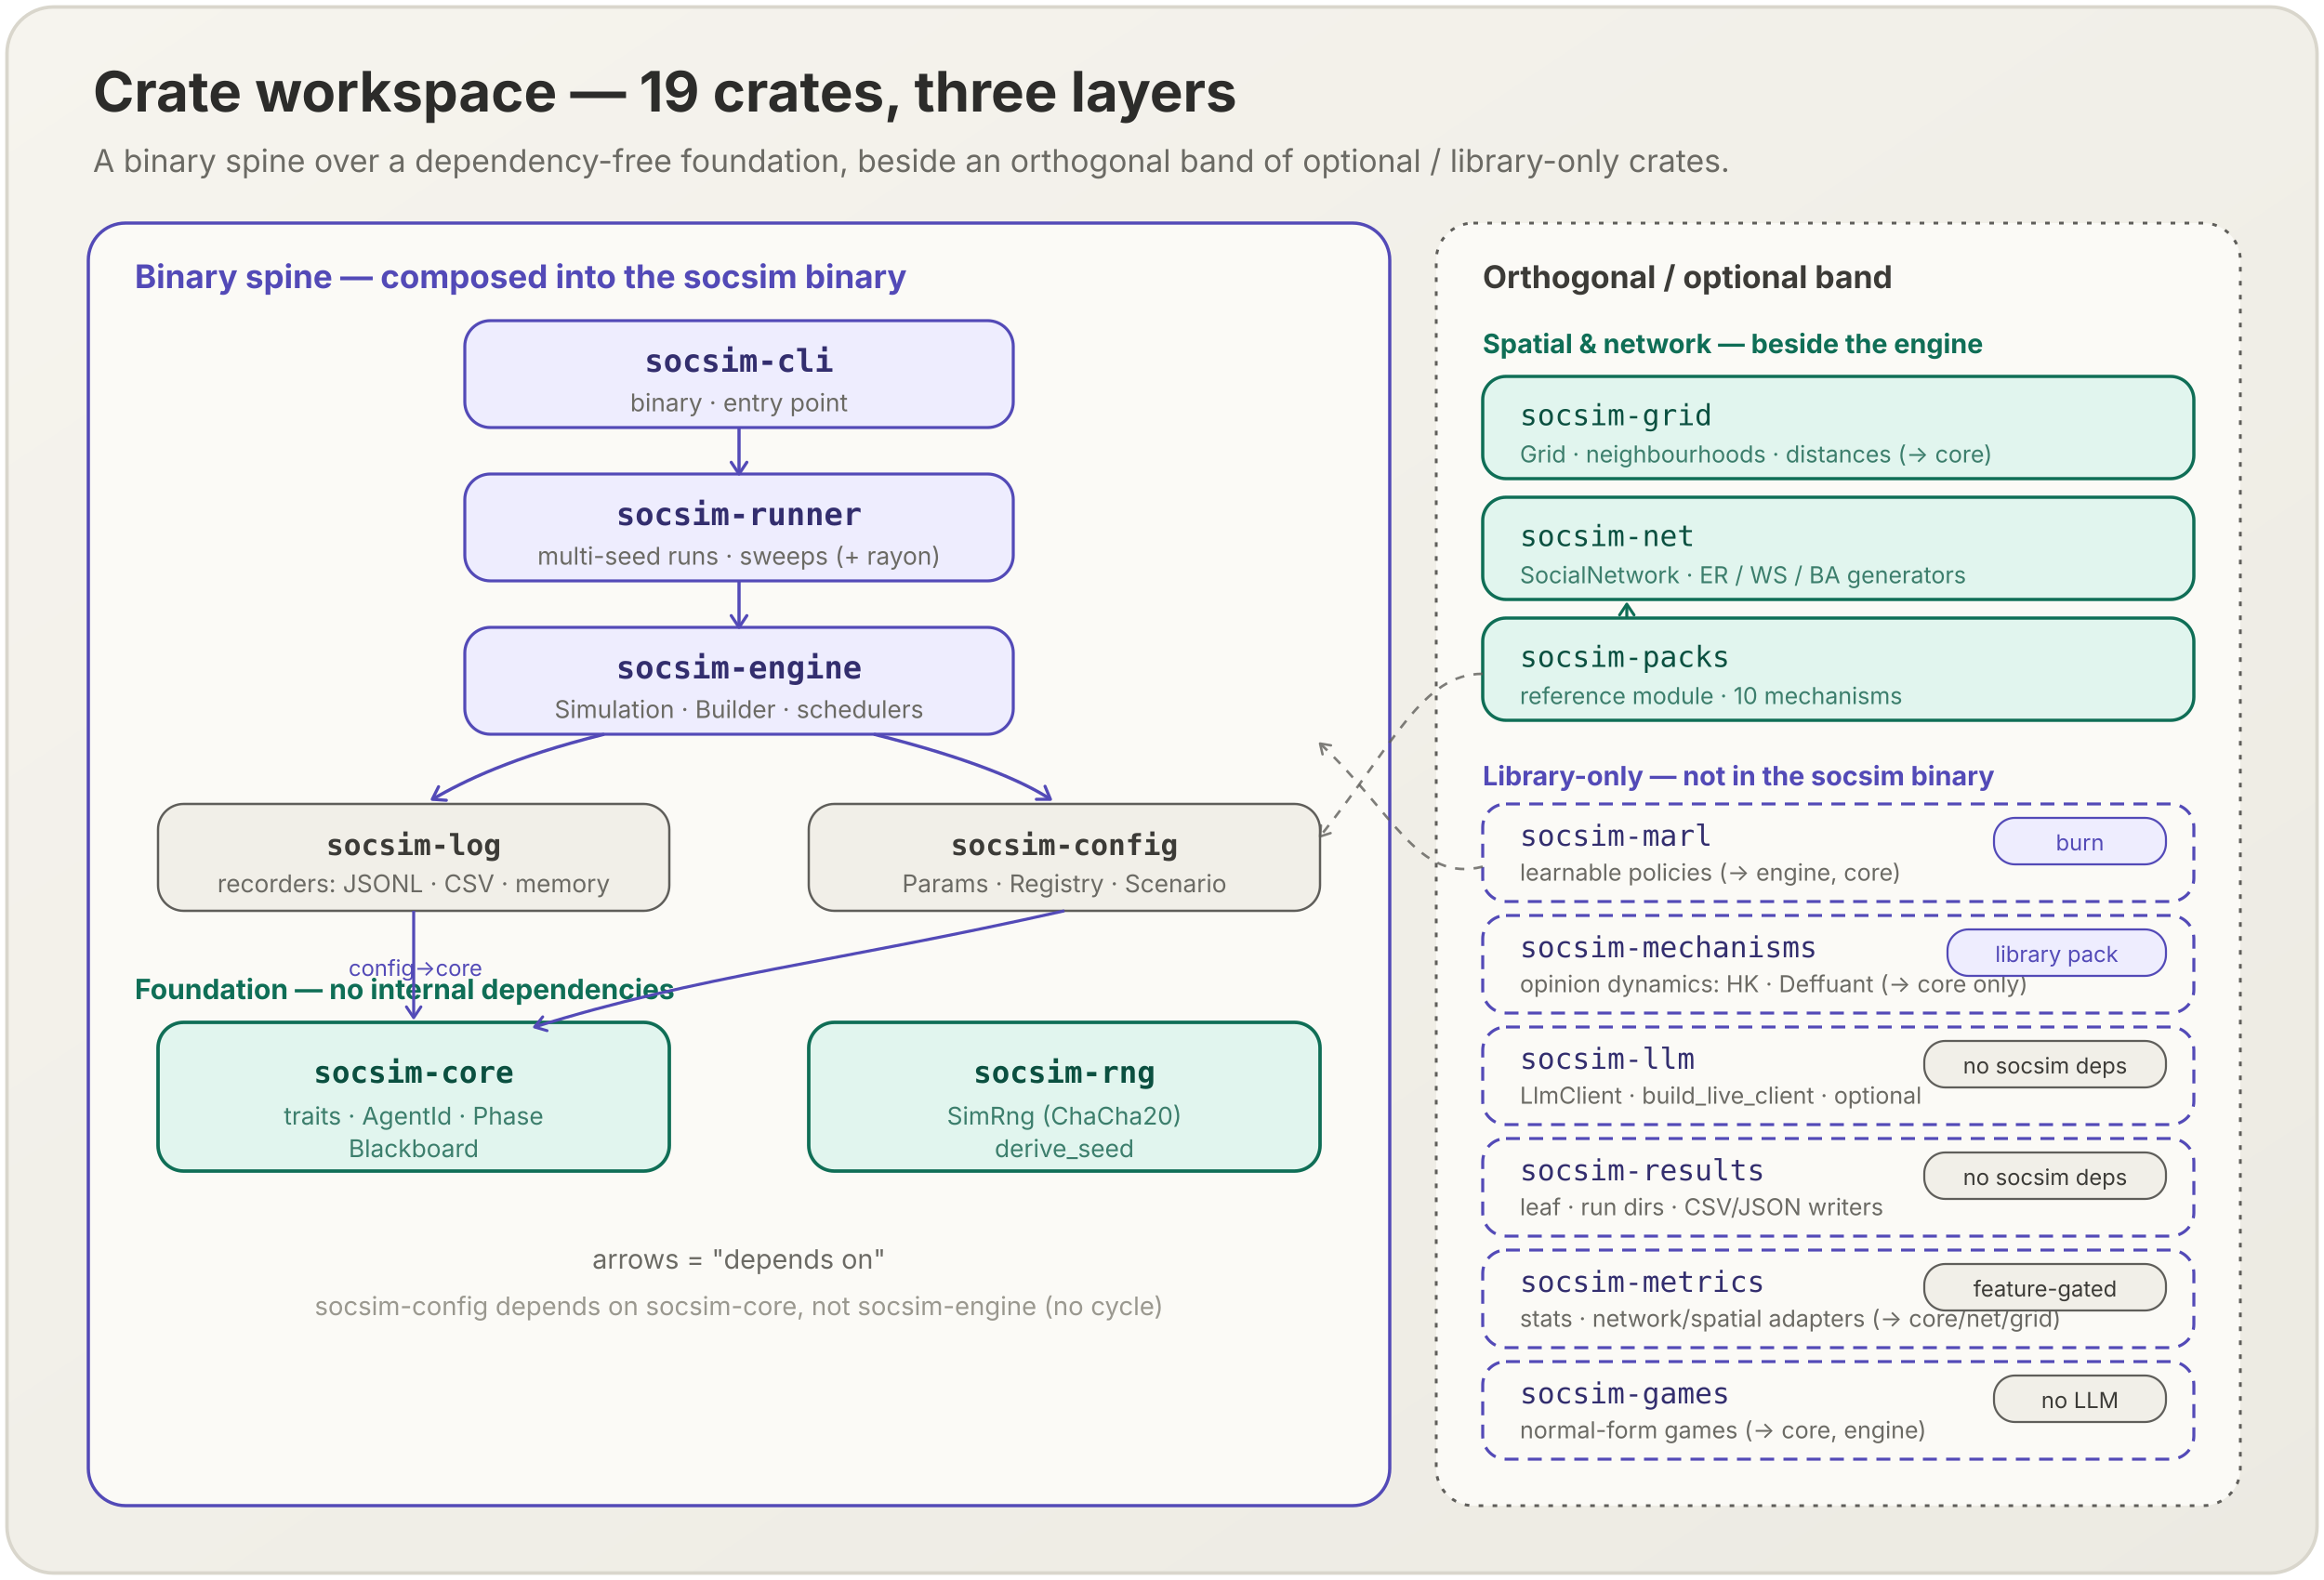
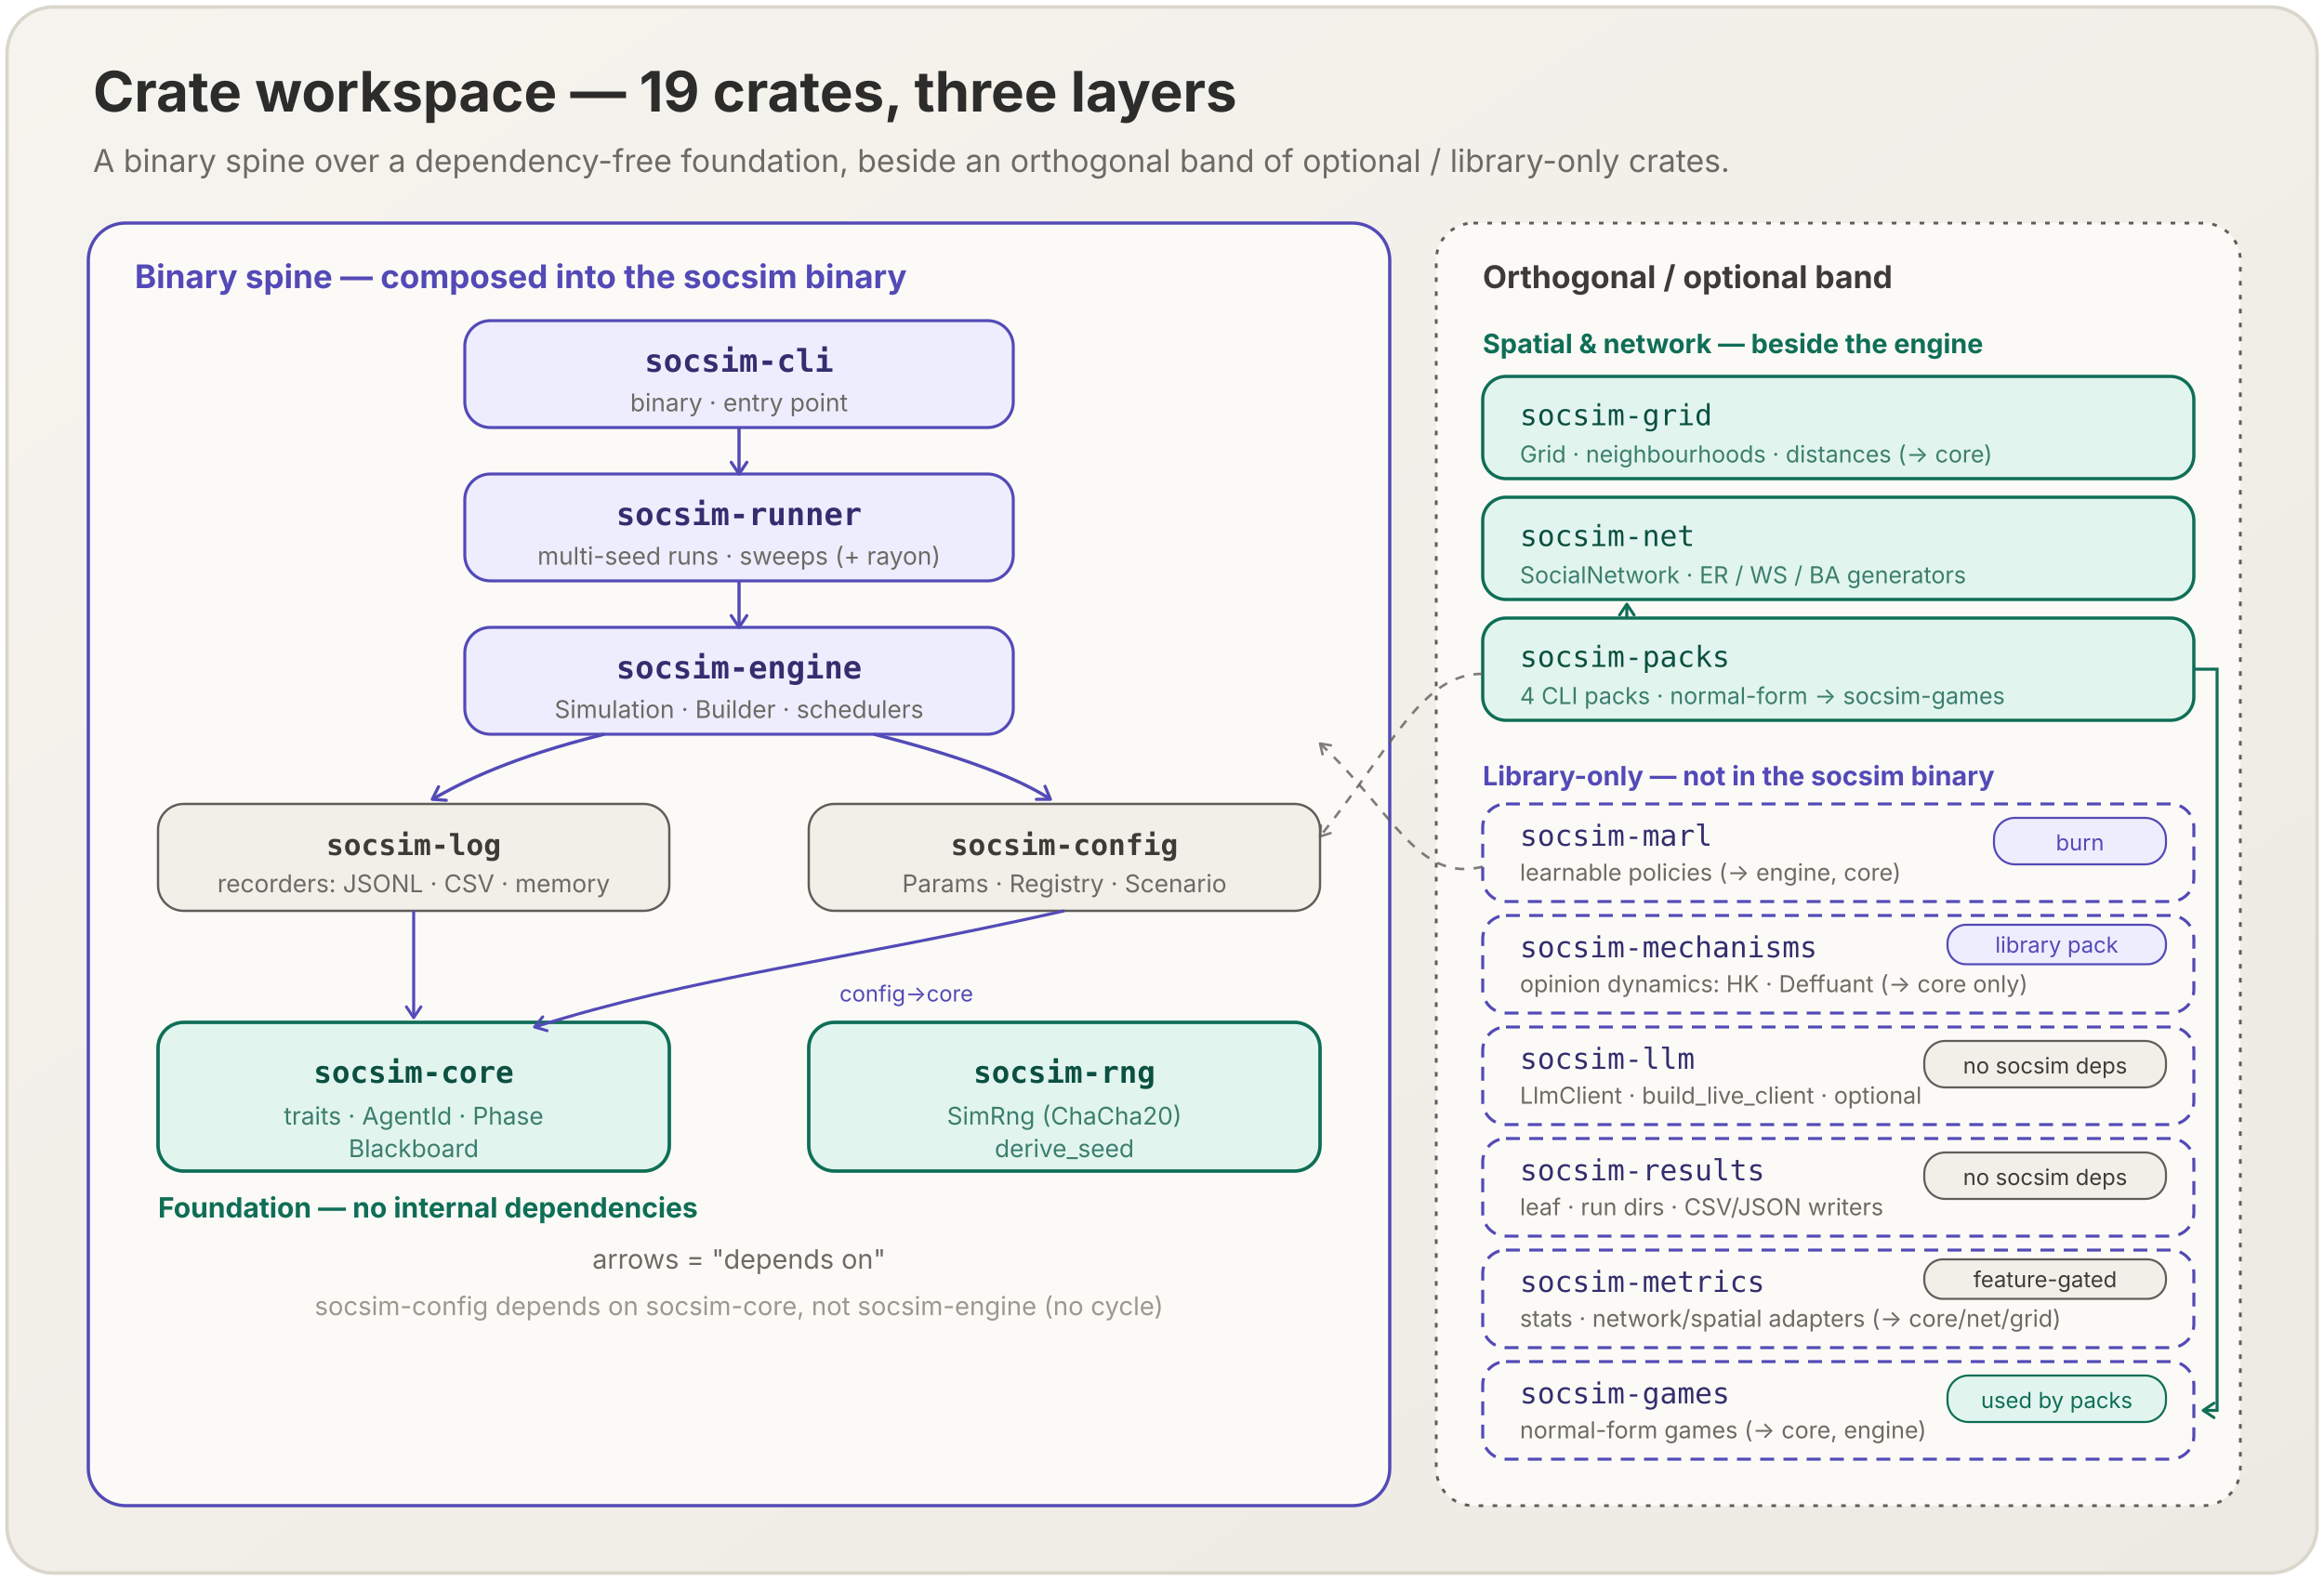
<svg xmlns="http://www.w3.org/2000/svg" width="100%" viewBox="0 0 1000 680" role="img">
  <defs>
    <linearGradient id="bg" x1="0" y1="0" x2="1" y2="1">
      <stop offset="0" stop-color="#F6F4EE" />
      <stop offset="1" stop-color="#ECEAE2" />
    </linearGradient>
    <marker id="hr" viewBox="0 0 10 10" refX="8" refY="5" markerWidth="6" markerHeight="6" orient="auto-start-reverse">
      <path d="M2 1L8 5L2 9" fill="none" stroke="#534AB7" stroke-width="1.6" stroke-linecap="round" stroke-linejoin="round" />
    </marker>
    <marker id="gr" viewBox="0 0 10 10" refX="8" refY="5" markerWidth="6" markerHeight="6" orient="auto-start-reverse">
      <path d="M2 1L8 5L2 9" fill="none" stroke="#0F6E56" stroke-width="1.6" stroke-linecap="round" stroke-linejoin="round" />
    </marker>
    <marker id="mr" viewBox="0 0 10 10" refX="8" refY="5" markerWidth="6" markerHeight="6" orient="auto-start-reverse">
      <path d="M2 1L8 5L2 9" fill="none" stroke="#5F5E5A" stroke-width="1.6" stroke-linecap="round" stroke-linejoin="round" />
    </marker>
    <style>
    .title { font-family: -apple-system, "Helvetica Neue", "Hiragino Sans", sans-serif; font-weight: 700; }
    .body  { font-family: -apple-system, "Helvetica Neue", "Hiragino Sans", sans-serif; }
    .mono  { font-family: "SFMono-Regular", Menlo, Consolas, monospace; }
  </style>
  </defs>
  <rect x="3" y="3" width="994" height="674" rx="20" fill="url(#bg)" stroke="#D9D6CC" stroke-width="1.5" />
  <text class="title" x="40" y="48" font-size="24" fill="#2C2C2A">Crate workspace — 19 crates, three layers</text>
  <text class="body" x="40" y="74" font-size="13.5" fill="#6B6A64">A binary spine over a dependency-free foundation, beside an orthogonal band of optional / library-only crates.</text>
  <rect x="38" y="96" width="560" height="552" rx="16" fill="#FBFAF6" stroke="#534AB7" stroke-width="1.4" />
  <text class="title" x="58" y="124" font-size="14" fill="#534AB7">Binary spine — composed into the socsim binary</text>
  <rect x="200" y="138" width="236" height="46" rx="11" fill="#EEEDFE" stroke="#534AB7" stroke-width="1.3" />
  <text class="mono" x="318" y="160" font-size="13.5" fill="#332E6E" text-anchor="middle" font-weight="700">socsim-cli</text>
  <text class="body" x="318" y="177" font-size="10.5" fill="#6B6A64" text-anchor="middle">binary · entry point</text>
  <rect x="200" y="204" width="236" height="46" rx="11" fill="#EEEDFE" stroke="#534AB7" stroke-width="1.3" />
  <text class="mono" x="318" y="226" font-size="13.5" fill="#332E6E" text-anchor="middle" font-weight="700">socsim-runner</text>
  <text class="body" x="318" y="243" font-size="10.5" fill="#6B6A64" text-anchor="middle">multi-seed runs · sweeps (+ rayon)</text>
  <rect x="200" y="270" width="236" height="46" rx="11" fill="#EEEDFE" stroke="#534AB7" stroke-width="1.3" />
  <text class="mono" x="318" y="292" font-size="13.5" fill="#332E6E" text-anchor="middle" font-weight="700">socsim-engine</text>
  <text class="body" x="318" y="309" font-size="10.5" fill="#6B6A64" text-anchor="middle">Simulation · Builder · schedulers</text>
  <rect x="68" y="346" width="220" height="46" rx="11" fill="#F1EFE8" stroke="#5F5E5A" stroke-width="1" />
  <text class="mono" x="178" y="368" font-size="12.5" fill="#3C3B37" text-anchor="middle" font-weight="600">socsim-log</text>
  <text class="body" x="178" y="384" font-size="10.5" fill="#6B6A64" text-anchor="middle">recorders: JSONL · CSV · memory</text>
  <rect x="348" y="346" width="220" height="46" rx="11" fill="#F1EFE8" stroke="#5F5E5A" stroke-width="1" />
  <text class="mono" x="458" y="368" font-size="12.5" fill="#3C3B37" text-anchor="middle" font-weight="600">socsim-config</text>
  <text class="body" x="458" y="384" font-size="10.5" fill="#6B6A64" text-anchor="middle">Params · Registry · Scenario</text>
-   <text class="body" x="58" y="430" font-size="12" fill="#0F6E56" font-weight="700">Foundation — no internal dependencies</text>
+   <text class="body" x="68" y="524" font-size="12" fill="#0F6E56" font-weight="700">Foundation — no internal dependencies</text>
  <rect x="68" y="440" width="220" height="64" rx="11" fill="#E1F5EE" stroke="#0F6E56" stroke-width="1.5" />
  <text class="mono" x="178" y="466" font-size="13" fill="#0B5040" text-anchor="middle" font-weight="700">socsim-core</text>
  <text class="body" x="178" y="484" font-size="10.5" fill="#3C7E6C" text-anchor="middle">traits · AgentId · Phase</text>
  <text class="body" x="178" y="498" font-size="10.5" fill="#3C7E6C" text-anchor="middle">Blackboard</text>
  <rect x="348" y="440" width="220" height="64" rx="11" fill="#E1F5EE" stroke="#0F6E56" stroke-width="1.5" />
  <text class="mono" x="458" y="466" font-size="13" fill="#0B5040" text-anchor="middle" font-weight="700">socsim-rng</text>
  <text class="body" x="458" y="484" font-size="10.5" fill="#3C7E6C" text-anchor="middle">SimRng (ChaCha20)</text>
  <text class="body" x="458" y="498" font-size="10.5" fill="#3C7E6C" text-anchor="middle">derive_seed</text>
  <text class="body" x="318" y="546" font-size="11.5" fill="#6B6A64" text-anchor="middle">arrows = "depends on"</text>
  <text class="body" x="318" y="566" font-size="11" fill="#9A988F" text-anchor="middle">socsim-config depends on socsim-core, not socsim-engine (no cycle)</text>
  <g stroke="#534AB7" stroke-width="1.4" fill="none">
    <path d="M318 184 V204" marker-end="url(#hr)" />
    <path d="M318 250 V270" marker-end="url(#hr)" />
    <path d="M260 316 C 220 326, 200 336, 186 344" marker-end="url(#hr)" />
    <path d="M376 316 C 416 326, 440 336, 452 344" marker-end="url(#hr)" />
  </g>
  <g stroke="#534AB7" stroke-width="1.3" fill="none">
    <path d="M178 392 V438" marker-end="url(#hr)" />
    <path d="M458 392 C 360 414, 300 420, 230 442" marker-end="url(#hr)" />
  </g>
-   <text class="body" x="150" y="420" font-size="9.5" fill="#534AB7">config→core</text>
+   <text class="body" x="390" y="431" font-size="9.5" fill="#534AB7" text-anchor="middle">config→core</text>
  <rect x="618" y="96" width="346" height="552" rx="16" fill="#FBFAF6" stroke="#5F5E5A" stroke-width="1.2" stroke-dasharray="2 4" />
  <text class="title" x="638" y="124" font-size="13.5" fill="#3C3B37">Orthogonal / optional band</text>
  <text class="body" x="638" y="152" font-size="11.5" fill="#0F6E56" font-weight="700">Spatial &amp; network — beside the engine</text>
  <rect x="638" y="162" width="306" height="44" rx="10" fill="#E1F5EE" stroke="#0F6E56" stroke-width="1.4" />
  <text class="mono" x="654" y="183" font-size="12.5" fill="#0B5040">socsim-grid</text>
  <text class="body" x="654" y="199" font-size="10" fill="#3C7E6C">Grid · neighbourhoods · distances (→ core)</text>
  <rect x="638" y="214" width="306" height="44" rx="10" fill="#E1F5EE" stroke="#0F6E56" stroke-width="1.4" />
  <text class="mono" x="654" y="235" font-size="12.5" fill="#0B5040">socsim-net</text>
  <text class="body" x="654" y="251" font-size="10" fill="#3C7E6C">SocialNetwork · ER / WS / BA generators</text>
  <rect x="638" y="266" width="306" height="44" rx="10" fill="#E1F5EE" stroke="#0F6E56" stroke-width="1.4" />
  <text class="mono" x="654" y="287" font-size="12.5" fill="#0B5040">socsim-packs</text>
-   <text class="body" x="654" y="303" font-size="10" fill="#3C7E6C">reference module · 10 mechanisms</text>
+   <text class="body" x="654" y="303" font-size="10" fill="#3C7E6C">4 CLI packs · normal-form → socsim-games</text>
  <text class="body" x="638" y="338" font-size="11.5" fill="#534AB7" font-weight="700">Library-only — not in the socsim binary</text>
  <rect x="638" y="346" width="306" height="42" rx="10" fill="#FBFAF6" stroke="#534AB7" stroke-width="1.3" stroke-dasharray="6 4" />
  <text class="mono" x="654" y="364" font-size="12.5" fill="#332E6E">socsim-marl</text>
  <text class="body" x="654" y="379" font-size="10" fill="#6B6A64">learnable policies (→ engine, core)</text>
  <rect x="858" y="352" width="74" height="20" rx="9" fill="#EEEDFE" stroke="#534AB7" stroke-width="0.9" />
  <text class="body" x="895" y="366" font-size="9.5" fill="#534AB7" text-anchor="middle">burn</text>
  <rect x="638" y="394" width="306" height="42" rx="10" fill="#FBFAF6" stroke="#534AB7" stroke-width="1.3" stroke-dasharray="6 4" />
  <text class="mono" x="654" y="412" font-size="12.5" fill="#332E6E">socsim-mechanisms</text>
  <text class="body" x="654" y="427" font-size="10" fill="#6B6A64">opinion dynamics: HK · Deffuant (→ core only)</text>
-   <rect x="838" y="400" width="94" height="20" rx="9" fill="#EEEDFE" stroke="#534AB7" stroke-width="0.9" />
-   <text class="body" x="885" y="414" font-size="9.5" fill="#534AB7" text-anchor="middle">library pack</text>
+   <rect x="838" y="398" width="94" height="17" rx="8" fill="#EEEDFE" stroke="#534AB7" stroke-width="0.9" />
+   <text class="body" x="885" y="410" font-size="9.5" fill="#534AB7" text-anchor="middle">library pack</text>
  <rect x="638" y="442" width="306" height="42" rx="10" fill="#FBFAF6" stroke="#534AB7" stroke-width="1.3" stroke-dasharray="6 4" />
  <text class="mono" x="654" y="460" font-size="12.5" fill="#332E6E">socsim-llm</text>
  <text class="body" x="654" y="475" font-size="10" fill="#6B6A64">LlmClient · build_live_client · optional</text>
  <rect x="828" y="448" width="104" height="20" rx="9" fill="#F1EFE8" stroke="#5F5E5A" stroke-width="0.9" />
  <text class="body" x="880" y="462" font-size="9.5" fill="#3C3B37" text-anchor="middle">no socsim deps</text>
  <rect x="638" y="490" width="306" height="42" rx="10" fill="#FBFAF6" stroke="#534AB7" stroke-width="1.3" stroke-dasharray="6 4" />
  <text class="mono" x="654" y="508" font-size="12.5" fill="#332E6E">socsim-results</text>
  <text class="body" x="654" y="523" font-size="10" fill="#6B6A64">leaf · run dirs · CSV/JSON writers</text>
  <rect x="828" y="496" width="104" height="20" rx="9" fill="#F1EFE8" stroke="#5F5E5A" stroke-width="0.9" />
  <text class="body" x="880" y="510" font-size="9.5" fill="#3C3B37" text-anchor="middle">no socsim deps</text>
  <rect x="638" y="538" width="306" height="42" rx="10" fill="#FBFAF6" stroke="#534AB7" stroke-width="1.3" stroke-dasharray="6 4" />
  <text class="mono" x="654" y="556" font-size="12.5" fill="#332E6E">socsim-metrics</text>
  <text class="body" x="654" y="571" font-size="10" fill="#6B6A64">stats · network/spatial adapters (→ core/net/grid)</text>
-   <rect x="828" y="544" width="104" height="20" rx="9" fill="#F1EFE8" stroke="#5F5E5A" stroke-width="0.9" />
-   <text class="body" x="880" y="558" font-size="9.5" fill="#3C3B37" text-anchor="middle">feature-gated</text>
+   <rect x="828" y="542" width="104" height="17" rx="8" fill="#F1EFE8" stroke="#5F5E5A" stroke-width="0.9" />
+   <text class="body" x="880" y="554" font-size="9.5" fill="#3C3B37" text-anchor="middle">feature-gated</text>
  <rect x="638" y="586" width="306" height="42" rx="10" fill="#FBFAF6" stroke="#534AB7" stroke-width="1.3" stroke-dasharray="6 4" />
  <text class="mono" x="654" y="604" font-size="12.5" fill="#332E6E">socsim-games</text>
  <text class="body" x="654" y="619" font-size="10" fill="#6B6A64">normal-form games (→ core, engine)</text>
-   <rect x="858" y="592" width="74" height="20" rx="9" fill="#F1EFE8" stroke="#5F5E5A" stroke-width="0.9" />
-   <text class="body" x="895" y="606" font-size="9.5" fill="#3C3B37" text-anchor="middle">no LLM</text>
+   <rect x="838" y="592" width="94" height="20" rx="9" fill="#E1F5EE" stroke="#0F6E56" stroke-width="0.9" />
+   <text class="body" x="885" y="606" font-size="9.5" fill="#0F6E56" text-anchor="middle">used by packs</text>
+   <path d="M944 288 H954 V607 H948" fill="none" stroke="#0F6E56" stroke-width="1.3" marker-end="url(#gr)" />
  <g stroke="#0F6E56" stroke-width="1.3" fill="none">
    <path d="M700 266 V260" marker-end="url(#gr)" />
  </g>
  <path d="M638 290 C 612 290, 600 320, 568 360" fill="none" stroke="#5F5E5A" stroke-width="1.1" stroke-dasharray="4 4" marker-end="url(#mr)" opacity="0.8" />
  <path d="M638 373 C 610 380, 600 350, 568 320" fill="none" stroke="#5F5E5A" stroke-width="1.1" stroke-dasharray="4 4" marker-end="url(#mr)" opacity="0.8" />
</svg>
